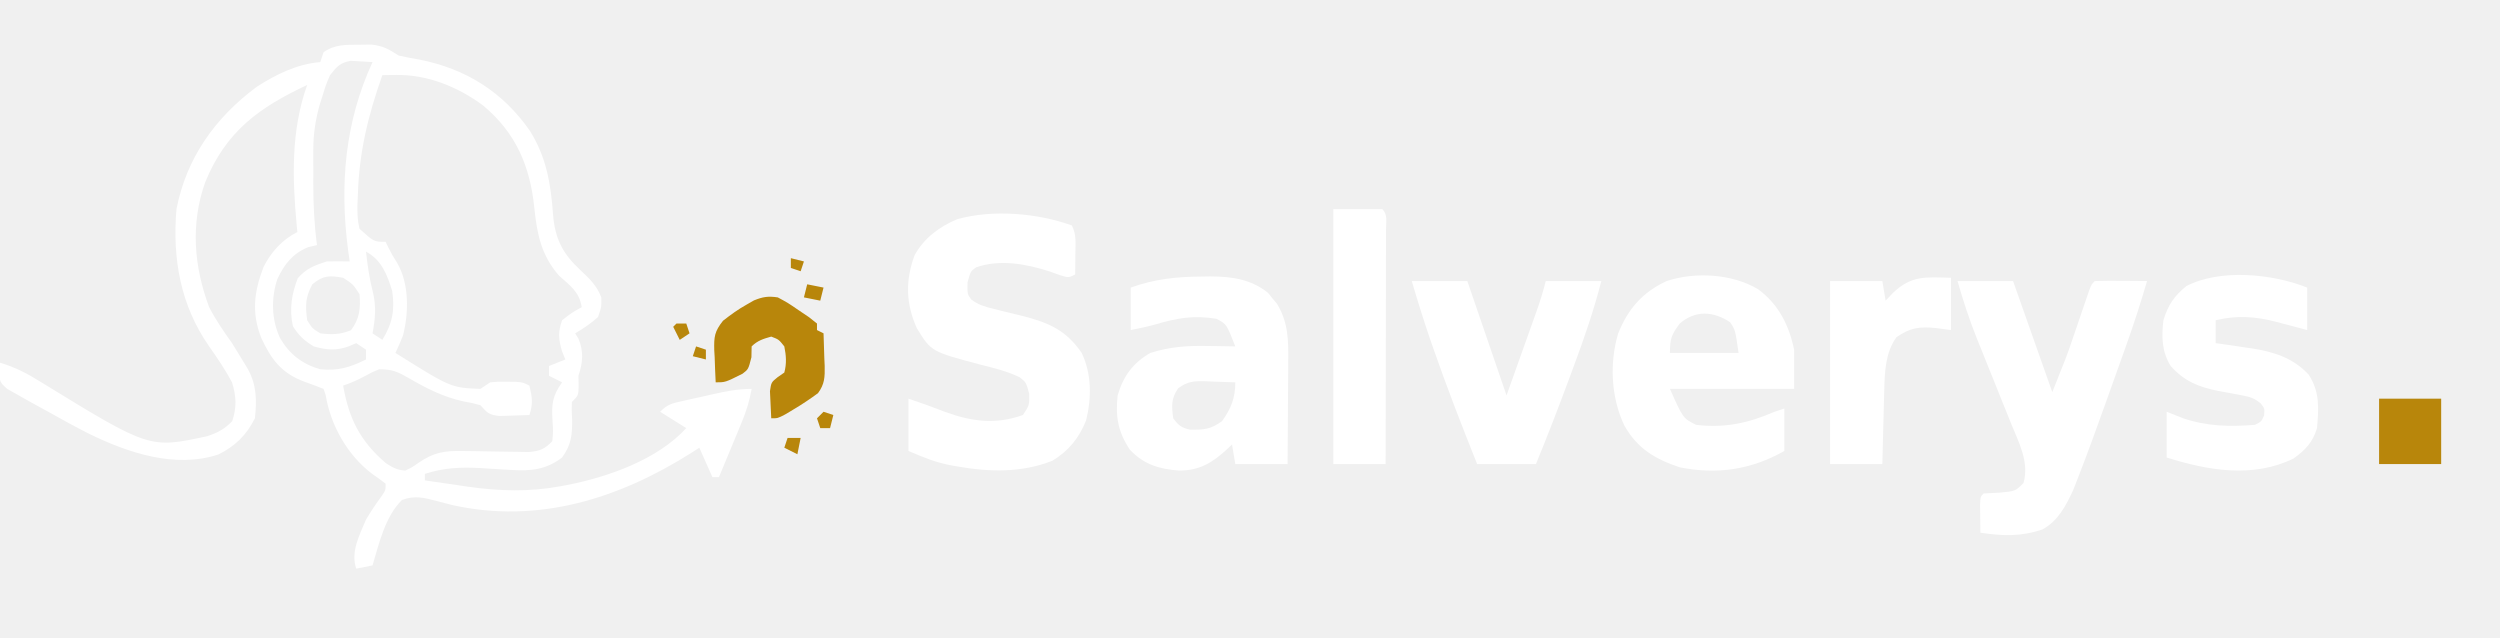
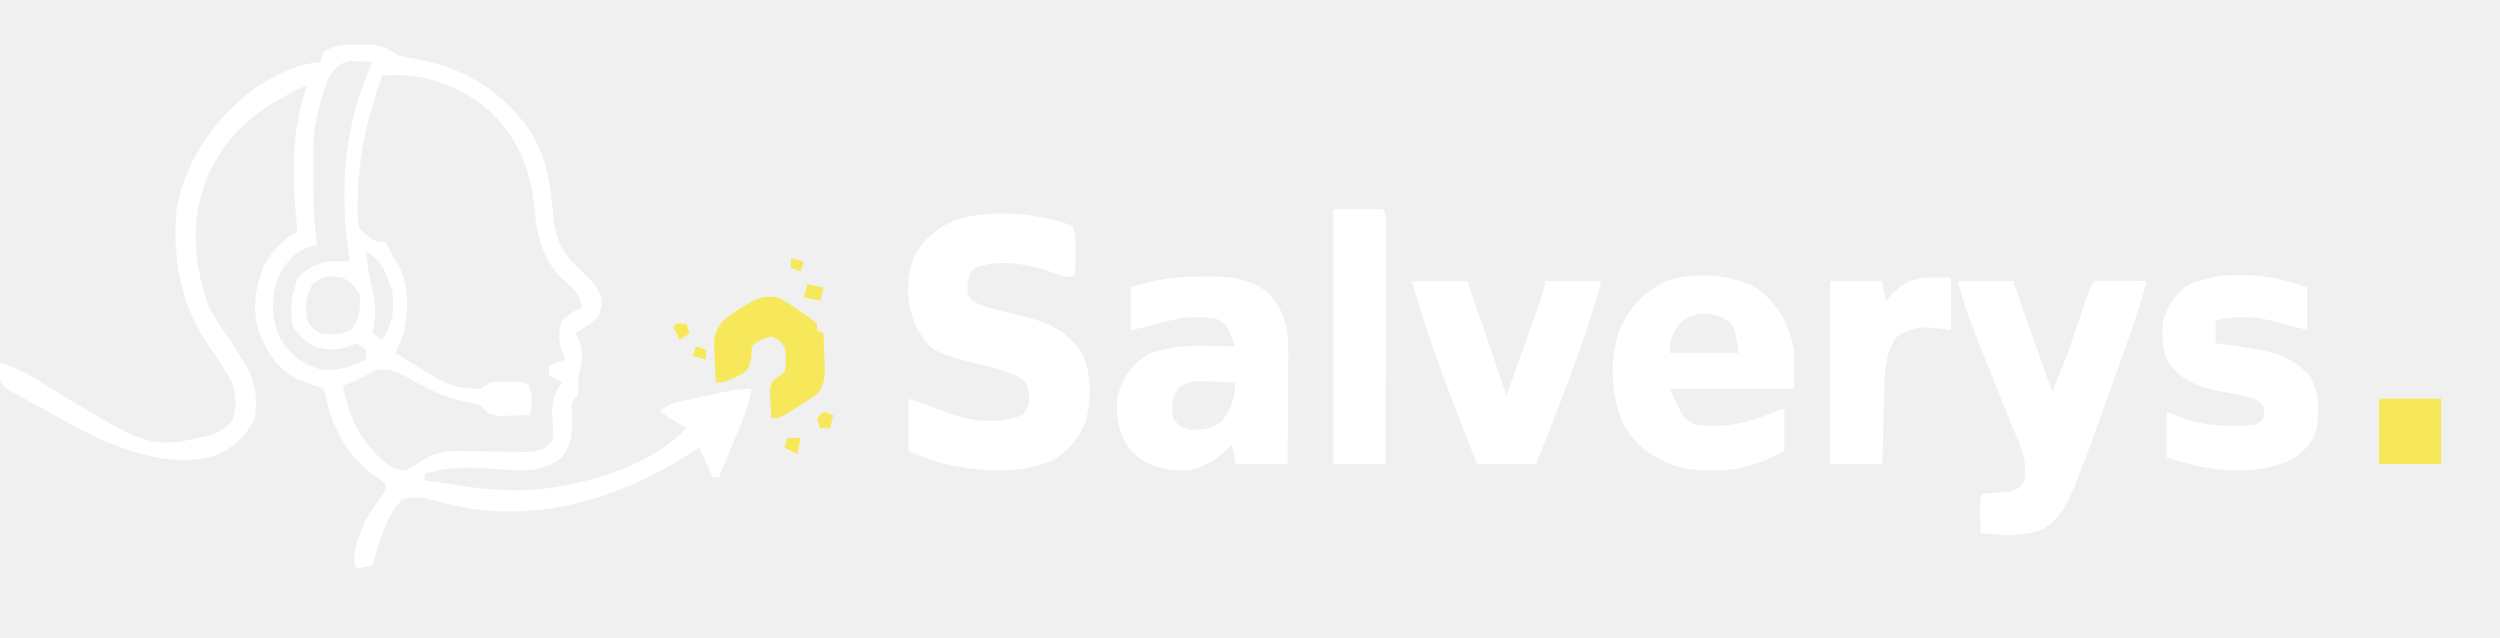
<svg xmlns="http://www.w3.org/2000/svg" version="1.1" width="765" height="195" viewBox="0 0 765 195">
  <path d="M0 0 C1.205 -0.017 2.411 -0.034 3.652 -0.051 C7.353 0.343 8.969 1.353 12.062 3.312 C14.193 3.802 16.342 4.213 18.5 4.562 C32.678 7.395 43.93 14.445 52.234 26.379 C57.287 34.486 58.615 42.569 59.292 51.944 C59.886 59.293 62.169 63.85 67.625 68.938 C70.43 71.563 72.683 73.685 74.062 77.312 C74.125 80.25 74.125 80.25 73.062 83.312 C70.905 85.289 68.578 86.828 66.062 88.312 C66.392 88.849 66.722 89.385 67.062 89.938 C68.735 93.909 68.406 97.283 67.062 101.312 C67.073 101.818 67.073 101.818 67.125 104.375 C67.062 107.312 67.062 107.312 65.062 109.312 C64.973 111.703 64.973 111.703 65.125 114.562 C65.199 119.281 64.916 122.377 62.062 126.312 C57.219 130.009 52.549 130.504 46.605 130.121 C45.575 130.064 44.544 130.006 43.482 129.947 C41.339 129.816 39.196 129.681 37.053 129.541 C30.911 129.208 25.938 129.449 20.062 131.312 C20.062 131.972 20.062 132.632 20.062 133.312 C23.498 133.825 26.936 134.32 30.375 134.812 C31.332 134.956 32.289 135.099 33.275 135.246 C42.787 136.591 51.969 136.883 61.438 135.125 C62.162 134.992 62.887 134.859 63.634 134.722 C76.215 132.245 91.258 126.961 100.062 117.312 C97.422 115.662 94.782 114.013 92.062 112.312 C94.422 109.953 95.713 109.746 98.93 109.023 C99.898 108.804 100.866 108.585 101.863 108.359 C102.878 108.138 103.892 107.916 104.938 107.688 C105.944 107.458 106.951 107.229 107.988 106.992 C112.151 106.063 115.775 105.312 120.062 105.312 C119.436 108.977 118.42 112.183 116.996 115.613 C116.593 116.59 116.19 117.566 115.775 118.572 C115.355 119.58 114.934 120.587 114.5 121.625 C114.288 122.138 114.288 122.138 113.213 124.736 C112.167 127.263 111.117 129.789 110.062 132.312 C109.403 132.312 108.743 132.312 108.062 132.312 C107.403 130.827 107.403 130.827 104.062 123.312 C103.275 123.82 102.487 124.328 101.676 124.852 C79.428 138.911 54.653 146.741 28.335 140.831 C26.815 140.453 25.298 140.059 23.786 139.648 C19.883 138.596 16.915 137.838 13.062 139.312 C7.889 144.43 6.078 152.557 4.062 159.312 C2.413 159.643 0.762 159.972 -0.938 160.312 C-2.672 155.109 0.007 150.213 2.062 145.312 C3.558 142.78 5.142 140.417 6.891 138.055 C8.062 136.312 8.062 136.312 8.062 134.312 C6.723 133.265 5.339 132.275 3.938 131.312 C-3.57 125.635 -8.763 116.532 -10.285 107.176 C-10.5 106.561 -10.716 105.946 -10.938 105.312 C-12.86 104.55 -14.788 103.798 -16.746 103.133 C-23.79 100.496 -26.865 96.435 -29.992 89.715 C-33.011 82.044 -32.208 75.582 -29.285 67.977 C-26.982 63.423 -23.536 59.612 -18.938 57.312 C-18.974 56.955 -18.974 56.955 -19.156 55.145 C-20.499 40.725 -20.899 26.134 -15.938 12.312 C-30.604 19.188 -40.772 26.451 -47.16 42.105 C-51.65 54.853 -50.631 67.734 -45.938 80.312 C-43.911 84.229 -41.496 87.729 -38.938 91.312 C-37.794 93.135 -36.668 94.968 -35.562 96.812 C-35.08 97.607 -34.598 98.401 -34.102 99.219 C-31.407 104.065 -31.33 108.902 -31.938 114.312 C-34.497 119.431 -37.997 122.869 -43.141 125.395 C-56.368 129.736 -70.795 124.859 -82.711 119.035 C-86.769 116.977 -90.754 114.805 -94.715 112.566 C-96.808 111.386 -98.917 110.24 -101.031 109.098 C-102.231 108.422 -103.429 107.744 -104.625 107.062 C-105.66 106.48 -106.695 105.897 -107.762 105.297 C-109.938 103.312 -109.938 103.312 -110.27 100.078 C-110.16 99.165 -110.05 98.253 -109.938 97.312 C-105.164 98.691 -101.231 100.803 -97.062 103.438 C-64.187 123.6 -64.187 123.6 -46.582 119.805 C-43.406 118.798 -41.196 117.579 -38.875 115.188 C-37.477 110.9 -37.618 107.625 -38.938 103.312 C-40.994 99.447 -43.421 95.892 -45.938 92.312 C-54.729 79.712 -57.22 65.432 -55.938 50.312 C-52.879 34.619 -44.106 22.311 -31.332 12.848 C-25.437 9.068 -18.997 5.885 -11.938 5.312 C-11.607 4.322 -11.277 3.333 -10.938 2.312 C-7.518 -0.139 -4.101 0.013 0 0 Z M-8.938 9.312 C-10.168 12.152 -10.168 12.152 -11.125 15.25 C-11.449 16.27 -11.772 17.289 -12.105 18.34 C-13.421 23.041 -14.065 27.282 -14.07 32.172 C-14.072 33.288 -14.073 34.405 -14.074 35.555 C-14.07 36.712 -14.066 37.87 -14.062 39.062 C-14.066 40.205 -14.07 41.347 -14.074 42.523 C-14.067 48.872 -13.781 55.02 -12.938 61.312 C-13.824 61.519 -14.711 61.725 -15.625 61.938 C-20.386 63.914 -22.87 67.05 -25.055 71.68 C-27.036 77.589 -26.875 84.074 -24.25 89.75 C-21.374 94.702 -17.452 97.737 -11.938 99.312 C-6.324 99.832 -2.872 98.729 2.062 96.312 C2.062 95.323 2.062 94.332 2.062 93.312 C1.567 92.983 1.567 92.983 -0.938 91.312 C-1.659 91.622 -2.381 91.931 -3.125 92.25 C-6.976 93.705 -10.003 93.412 -13.938 92.312 C-16.885 90.519 -18.486 89.031 -20.312 86.125 C-21.448 81.016 -20.707 76.28 -18.812 71.438 C-16.173 68.446 -13.723 67.511 -9.938 66.312 C-7.605 66.266 -5.27 66.259 -2.938 66.312 C-3.093 65.199 -3.249 64.085 -3.41 62.938 C-6.027 43.018 -4.451 23.744 4.062 5.312 C2.648 5.204 1.23 5.127 -0.188 5.062 C-0.976 5.016 -1.765 4.97 -2.578 4.922 C-5.873 5.467 -6.9 6.704 -8.938 9.312 Z M7.062 9.312 C2.665 21.749 -0.081 32.979 -0.438 46.25 C-0.48 47.175 -0.523 48.1 -0.568 49.053 C-0.593 51.612 -0.546 53.826 0.062 56.312 C4.484 60.312 4.484 60.312 8.062 60.312 C8.331 60.869 8.599 61.426 8.875 62 C10.062 64.312 10.062 64.312 11.625 66.812 C15.291 73.188 15.177 81.95 13.391 88.941 C12.699 90.766 11.893 92.547 11.062 94.312 C28.05 104.952 28.05 104.952 37.062 105.312 C38.053 104.653 39.042 103.993 40.062 103.312 C42.473 103.082 42.473 103.082 45.125 103.125 C46.003 103.131 46.881 103.138 47.785 103.145 C50.062 103.312 50.062 103.312 52.062 104.312 C52.913 107.869 53.232 109.805 52.062 113.312 C50.126 113.394 48.188 113.452 46.25 113.5 C45.171 113.535 44.092 113.57 42.98 113.605 C39.606 113.267 39.258 112.692 37.062 110.312 C34.672 109.645 34.672 109.645 31.812 109.125 C25.6 107.731 20.592 105.181 15.14 102.005 C11.727 100.048 10.107 99.312 6.062 99.312 C4.027 100.152 4.027 100.152 2 101.25 C-0.346 102.506 -2.394 103.465 -4.938 104.312 C-3.176 114.4 0.259 121.295 8.098 128 C10.202 129.406 11.538 130.106 14.062 130.312 C16.098 129.352 16.098 129.352 18.125 127.938 C22.834 124.702 26.058 124.206 31.777 124.32 C33.117 124.338 34.456 124.355 35.795 124.371 C37.9 124.402 40.004 124.438 42.108 124.484 C44.144 124.526 46.179 124.55 48.215 124.57 C49.432 124.592 50.648 124.614 51.902 124.637 C55.317 124.286 56.711 123.781 59.062 121.312 C59.348 118.352 59.348 118.352 59.125 114.938 C58.811 109.978 59.126 107.385 62.062 103.312 C61.403 102.983 61.403 102.983 58.062 101.312 C58.062 100.323 58.062 99.332 58.062 98.312 C59.712 97.653 61.362 96.993 63.062 96.312 C62.712 95.446 62.361 94.58 62 93.688 C60.952 89.914 60.777 88.008 62.062 84.312 C65.125 81.938 65.125 81.938 68.062 80.312 C67.371 75.648 64.547 73.721 61.168 70.703 C55.685 64.478 54.389 57.944 53.562 49.875 C52.252 37.133 47.925 26.987 37.938 18.625 C30.209 12.9 20.931 9.106 11.25 9.25 C10.46 9.259 9.67 9.268 8.855 9.277 C8.56 9.283 8.56 9.283 7.062 9.312 Z M2.062 63.312 C2.529 67.59 3.115 71.645 4.188 75.812 C5.245 80.282 4.881 83.813 4.062 88.312 C5.053 88.972 6.043 89.632 7.062 90.312 C10.177 85.251 10.928 81.105 10.062 75.312 C8.537 70.36 6.837 65.87 2.062 63.312 Z M-14.375 73.312 C-16.535 77.46 -16.529 79.658 -15.938 84.312 C-14.375 86.812 -14.375 86.812 -11.938 88.312 C-8.364 88.759 -5.918 88.699 -2.562 87.375 C0.071 84.033 0.48 80.499 0.062 76.312 C-1.938 73.25 -1.938 73.25 -4.938 71.312 C-9.193 70.566 -11.002 70.545 -14.375 73.312 Z " fill="#FFFFFF" transform="translate(109.9375,13.6875)" />
  <path d="M0 0 C1.442 2.884 1.094 5.417 1.062 8.625 C1.053 9.814 1.044 11.002 1.035 12.227 C1.024 13.142 1.012 14.057 1 15 C-1 16 -1 16 -3.582 15.223 C-4.115 15.031 -4.115 15.031 -6.812 14.062 C-13.982 11.76 -21.995 10.25 -29.312 12.809 C-31 14 -31 14 -31.938 17.438 C-32 21 -32 21 -30.81 22.631 C-28.607 24.297 -26.787 24.815 -24.105 25.465 C-23.15 25.708 -22.194 25.951 -21.209 26.201 C-19.207 26.689 -17.204 27.176 -15.201 27.662 C-7.23 29.691 -1.802 31.969 3 39 C6.075 45.426 6.045 52.777 4.348 59.637 C2.219 65.017 -1.024 69.001 -6 72 C-15.439 75.698 -25.121 75.466 -34.938 73.75 C-35.286 73.689 -35.286 73.689 -37.05 73.382 C-41.877 72.441 -45.236 71.042 -50 69 C-50 63.72 -50 58.44 -50 53 C-46.17 54.277 -42.491 55.59 -38.75 57.062 C-30.541 60.036 -23.315 60.97 -15 58 C-13 55 -13 55 -13.062 51.5 C-14 48 -14 48 -16.008 46.43 C-19.844 44.597 -23.698 43.643 -27.812 42.625 C-43.067 38.58 -43.067 38.58 -47.438 31.438 C-50.809 24.021 -51.002 16.853 -48.164 9.176 C-45.346 3.909 -40.516 0.339 -35.062 -1.938 C-24.202 -4.958 -10.484 -3.809 0 0 Z " fill="#FFFFFF" transform="translate(328,69)" />
  <path d="M0 0 C0.445 -0.007 0.445 -0.007 2.698 -0.041 C9.246 0.003 15.042 0.767 20.336 4.988 C20.782 5.549 21.228 6.11 21.688 6.688 C22.149 7.241 22.61 7.794 23.086 8.363 C26.539 14.027 26.584 19.515 26.508 25.93 C26.505 26.831 26.502 27.733 26.499 28.662 C26.488 31.525 26.463 34.387 26.438 37.25 C26.427 39.198 26.418 41.146 26.41 43.094 C26.388 47.854 26.354 52.615 26.312 57.375 C21.032 57.375 15.752 57.375 10.312 57.375 C10.148 56.385 10.148 56.385 9.312 51.375 C8.888 51.785 8.464 52.195 8.027 52.617 C3.441 56.831 -0.425 59.39 -6.918 59.367 C-12.979 58.9 -17.646 57.53 -21.938 53 C-25.6 47.506 -26.383 42.888 -25.688 36.375 C-23.999 30.514 -20.978 26.399 -15.688 23.375 C-9.735 21.48 -4.401 21.118 1.812 21.25 C2.224 21.255 2.224 21.255 4.305 21.277 C6.307 21.301 8.31 21.336 10.312 21.375 C7.656 14.555 7.656 14.555 4.562 12.938 C-2.231 11.762 -7.512 12.685 -14.039 14.621 C-16.555 15.337 -19.123 15.862 -21.688 16.375 C-21.688 12.085 -21.688 7.795 -21.688 3.375 C-14.372 0.755 -7.705 0.048 0 0 Z M-7.145 34.168 C-9.369 37.35 -9.169 39.588 -8.688 43.375 C-7.114 45.488 -6.188 46.263 -3.602 46.844 C0.657 46.902 2.703 46.816 6.25 44.25 C9.034 40.369 10.312 37.158 10.312 32.375 C7.895 32.267 5.482 32.188 3.062 32.125 C2.381 32.091 1.699 32.058 0.996 32.023 C-2.444 31.957 -4.332 32.115 -7.145 34.168 Z " fill="#FFFFFF" transform="translate(367.6875,84.625)" />
  <path d="M0 0 C6.24 4.628 9.422 10.963 10.98 18.469 C10.98 22.429 10.98 26.389 10.98 30.469 C-1.56 30.469 -14.1 30.469 -27.02 30.469 C-23.02 39.469 -23.02 39.469 -19.02 41.469 C-10.201 42.509 -3.07 40.961 4.98 37.469 C5.97 37.139 6.96 36.809 7.98 36.469 C7.98 40.759 7.98 45.049 7.98 49.469 C-2.134 55.194 -12.558 56.761 -24.02 54.469 C-31.576 51.95 -37.015 48.702 -40.973 41.672 C-45.025 33.144 -45.568 22.706 -42.895 13.594 C-39.867 5.996 -35.419 0.894 -28.02 -2.531 C-19.256 -5.433 -7.866 -4.743 0 0 Z M-24.02 10.469 C-26.558 13.882 -27.02 15.108 -27.02 19.469 C-20.09 19.469 -13.16 19.469 -6.02 19.469 C-7.02 12.469 -7.02 12.469 -8.582 10.094 C-13.735 6.658 -19.184 6.324 -24.02 10.469 Z " fill="#FFFFFF" transform="translate(538.0195,88.53125)" />
  <path d="M0 0 C5.61 0 11.22 0 17 0 C20.96 11.22 24.92 22.44 29 34 C33.492 22.771 33.492 22.771 35.105 18.027 C35.449 17.026 35.793 16.025 36.146 14.994 C36.852 12.921 37.558 10.848 38.264 8.775 C38.603 7.786 38.943 6.797 39.293 5.777 C39.445 5.33 39.445 5.33 40.216 3.066 C41 1 41 1 42 0 C44.697 -0.073 47.367 -0.092 50.062 -0.062 C50.821 -0.058 51.58 -0.053 52.361 -0.049 C54.241 -0.037 56.12 -0.019 58 0 C56.073 6.622 53.963 13.145 51.637 19.637 C51.322 20.519 51.008 21.402 50.684 22.311 C50.022 24.166 49.359 26.021 48.695 27.875 C47.697 30.662 46.705 33.451 45.713 36.24 C42.822 44.346 39.903 52.442 36.77 60.457 C36.328 61.587 35.887 62.718 35.433 63.882 C33.225 68.686 30.759 73.427 26 76 C19.512 78.238 13.716 78.037 7 77 C6.973 75.188 6.954 73.375 6.938 71.562 C6.926 70.553 6.914 69.544 6.902 68.504 C7 66 7 66 8 65 C9.624 64.895 11.249 64.816 12.875 64.75 C17.699 64.301 17.699 64.301 20.188 61.812 C22.041 55.398 18.688 49.255 16.289 43.359 C15.92 42.437 15.551 41.515 15.171 40.565 C13.995 37.624 12.811 34.687 11.625 31.75 C10.447 28.827 9.271 25.904 8.1 22.978 C7.373 21.162 6.642 19.348 5.906 17.535 C3.595 11.767 1.713 5.974 0 0 Z " fill="#FFFFFF" transform="translate(599,86)" />
  <path d="M0 0 C0 4.29 0 8.58 0 13 C-1.074 12.711 -2.148 12.422 -3.254 12.125 C-4.69 11.75 -6.126 11.375 -7.562 11 C-8.267 10.809 -8.971 10.618 -9.697 10.422 C-15.954 8.807 -21.654 8.462 -28 10 C-28 12.31 -28 14.62 -28 17 C-26.793 17.17 -25.587 17.34 -24.344 17.516 C-22.729 17.76 -21.114 18.005 -19.5 18.25 C-19.104 18.305 -19.104 18.305 -17.102 18.582 C-10.286 19.643 -4.345 21.474 0.438 26.625 C3.875 31.85 3.55 36.866 3 43 C1.729 47.326 -0.527 49.657 -4.188 52.312 C-16.585 58.368 -30.287 56.005 -43 52 C-43 47.38 -43 42.76 -43 38 C-41.329 38.66 -39.659 39.32 -37.938 40 C-30.557 42.489 -23.72 42.602 -16 42 C-14 41 -14 41 -13.188 39.125 C-13 37 -13 37 -14.237 35.431 C-16.236 33.808 -17.504 33.427 -20.02 32.973 C-20.795 32.82 -21.57 32.667 -22.369 32.51 C-23.986 32.214 -25.603 31.919 -27.221 31.627 C-33.186 30.448 -37.678 28.642 -41.812 23.938 C-44.525 19.511 -44.578 15.029 -44 10 C-42.588 5.4 -40.744 2.605 -37 -0.438 C-26.594 -5.857 -10.516 -4.206 0 0 Z " fill="#FFFFFF" transform="translate(706,88)" />
  <path d="M0 0 C5.61 0 11.22 0 17 0 C20.96 11.55 24.92 23.1 29 35 C30.794 29.968 32.589 24.935 34.438 19.75 C35.003 18.168 35.568 16.586 36.15 14.956 C36.599 13.695 37.048 12.433 37.496 11.172 C37.728 10.523 37.961 9.874 38.2 9.206 C39.286 6.146 40.211 3.156 41 0 C46.61 0 52.22 0 58 0 C55.756 8.795 52.85 17.253 49.688 25.75 C49.195 27.084 48.702 28.418 48.21 29.752 C44.949 38.562 41.572 47.312 38 56 C32.06 56 26.12 56 20 56 C15.326 44.304 10.759 32.587 6.625 20.688 C6.304 19.765 5.983 18.843 5.652 17.892 C3.616 11.969 1.766 6.009 0 0 Z " fill="#FFFFFF" transform="translate(432,86)" />
  <path d="M0 0 C4.95 0 9.9 0 15 0 C16.685 1.685 16.12 3.763 16.124 6.011 C16.121 6.727 16.117 7.444 16.114 8.182 C16.114 8.933 16.114 9.684 16.114 10.458 C16.113 12.953 16.105 15.447 16.098 17.941 C16.096 19.666 16.094 21.391 16.093 23.116 C16.09 27.665 16.08 32.214 16.069 36.763 C16.058 41.401 16.054 46.039 16.049 50.678 C16.038 59.785 16.02 68.893 16 78 C10.72 78 5.44 78 0 78 C0 52.26 0 26.52 0 0 Z " fill="#FFFFFF" transform="translate(408,64)" />
  <path d="M0 0 C0 5.28 0 10.56 0 16 C-0.773 15.897 -0.773 15.897 -4.688 15.375 C-9.647 14.885 -12.573 15.292 -16.688 18.188 C-20.051 22.833 -20.271 28.697 -20.414 34.246 C-20.433 34.902 -20.453 35.558 -20.473 36.234 C-20.532 38.302 -20.579 40.369 -20.625 42.438 C-20.663 43.851 -20.702 45.264 -20.742 46.678 C-20.839 50.118 -20.919 53.559 -21 57 C-26.28 57 -31.56 57 -37 57 C-37 38.52 -37 20.04 -37 1 C-31.72 1 -26.44 1 -21 1 C-20.67 2.98 -20.34 4.96 -20 7 C-19.258 6.216 -18.515 5.433 -17.75 4.625 C-12.044 -0.822 -7.669 -0.183 0 0 Z " fill="#FFFFFF" transform="translate(597,85)" />
-   <path d="M0 0 C3.113 1.68 3.113 1.68 6.312 3.875 C7.381 4.594 8.45 5.314 9.551 6.055 C9.955 6.376 9.955 6.376 12 8 C12 8.66 12 9.32 12 10 C12.66 10.33 13.32 10.66 14 11 C14.108 13.584 14.187 16.164 14.25 18.75 C14.267 19.115 14.267 19.115 14.352 20.961 C14.414 24.388 14.362 26.506 12.305 29.312 C9.882 31.086 7.46 32.722 4.875 34.25 C4.441 34.51 4.441 34.51 2.242 35.828 C0 37 0 37 -2 37 C-2.108 35.231 -2.186 33.459 -2.25 31.688 C-2.296 30.701 -2.343 29.715 -2.391 28.699 C-2 26 -2 26 -0.016 24.395 C0.65 23.934 1.315 23.474 2 23 C2.748 20.273 2.567 17.759 2 15 C0.312 12.875 0.312 12.875 -2 12 C-4.393 12.668 -6.221 13.221 -8 15 C-8.021 16.093 -8.041 17.186 -8.062 18.312 C-9 22 -9 22 -10.773 23.352 C-16.051 26 -16.051 26 -19 26 C-19.136 23.436 -19.234 20.879 -19.312 18.312 C-19.354 17.591 -19.396 16.87 -19.439 16.127 C-19.533 12.038 -19.38 10.482 -16.762 7.156 C-14.387 5.302 -12.131 3.647 -9.5 2.188 C-9.134 1.978 -9.134 1.978 -7.281 0.918 C-4.523 -0.192 -2.954 -0.428 0 0 Z " fill="#B8860B" transform="translate(238,91)" />
-   <path d="M0 0 C6.27 0 12.54 0 19 0 C19 6.6 19 13.2 19 20 C12.73 20 6.46 20 0 20 C0 13.4 0 6.8 0 0 Z " fill="#B8860B" transform="translate(728,122)" />
-   <path d="M0 0 C1.65 0.33 3.3 0.66 5 1 C4.67 2.32 4.34 3.64 4 5 C2.35 4.67 0.7 4.34 -1 4 C-0.67 2.68 -0.34 1.36 0 0 Z " fill="#B8860B" transform="translate(247,87)" />
-   <path d="M0 0 C1.32 0 2.64 0 4 0 C3.67 1.65 3.34 3.3 3 5 C1.68 4.34 0.36 3.68 -1 3 C-0.67 2.01 -0.34 1.02 0 0 Z " fill="#B8860B" transform="translate(241,134)" />
-   <path d="M0 0 C0.99 0.33 1.98 0.66 3 1 C2.67 2.32 2.34 3.64 2 5 C1.01 5 0.02 5 -1 5 C-1.33 4.01 -1.66 3.02 -2 2 C-1.34 1.34 -0.68 0.68 0 0 Z " fill="#B8860B" transform="translate(252,126)" />
-   <path d="M0 0 C0.99 0 1.98 0 3 0 C3.33 0.99 3.66 1.98 4 3 C3.01 3.66 2.02 4.32 1 5 C0.34 3.68 -0.32 2.36 -1 1 C-0.67 0.67 -0.34 0.34 0 0 Z " fill="#B8860B" transform="translate(207,99)" />
-   <path d="M0 0 C0.99 0.33 1.98 0.66 3 1 C3 1.99 3 2.98 3 4 C1.68 3.67 0.36 3.34 -1 3 C-0.67 2.01 -0.34 1.02 0 0 Z " fill="#B8860B" transform="translate(213,106)" />
-   <path d="M0 0 C1.32 0.33 2.64 0.66 4 1 C3.67 1.99 3.34 2.98 3 4 C2.01 3.67 1.02 3.34 0 3 C0 2.01 0 1.02 0 0 Z " fill="#B8860B" transform="translate(242,79)" />
+   <path d="M0 0 C3.113 1.68 3.113 1.68 6.312 3.875 C7.381 4.594 8.45 5.314 9.551 6.055 C9.955 6.376 9.955 6.376 12 8 C12 8.66 12 9.32 12 10 C12.66 10.33 13.32 10.66 14 11 C14.108 13.584 14.187 16.164 14.25 18.75 C14.267 19.115 14.267 19.115 14.352 20.961 C14.414 24.388 14.362 26.506 12.305 29.312 C9.882 31.086 7.46 32.722 4.875 34.25 C4.441 34.51 4.441 34.51 2.242 35.828 C0 37 0 37 -2 37 C-2.108 35.231 -2.186 33.459 -2.25 31.688 C-2.296 30.701 -2.343 29.715 -2.391 28.699 C-2 26 -2 26 -0.016 24.395 C0.65 23.934 1.315 23.474 2 23 C2.748 20.273 2.567 17.759 2 15 C0.312 12.875 0.312 12.875 -2 12 C-4.393 12.668 -6.221 13.221 -8 15 C-8.021 16.093 -8.041 17.186 -8.062 18.312 C-9 22 -9 22 -10.773 23.352 C-16.051 26 -16.051 26 -19 26 C-19.136 23.436 -19.234 20.879 -19.312 18.312 C-19.354 17.591 -19.396 16.87 -19.439 16.127 C-19.533 12.038 -19.38 10.482 -16.762 7.156 C-14.387 5.302 -12.131 3.647 -9.5 2.188 C-9.134 1.978 -9.134 1.978 -7.281 0.918 C-4.523 -0.192 -2.954 -0.428 0 0 Z " fill="#F7E75A" transform="translate(238,91)" />
+   <path d="M0 0 C6.27 0 12.54 0 19 0 C19 6.6 19 13.2 19 20 C12.73 20 6.46 20 0 20 C0 13.4 0 6.8 0 0 Z " fill="#F7E75A" transform="translate(728,122)" />
+   <path d="M0 0 C1.65 0.33 3.3 0.66 5 1 C4.67 2.32 4.34 3.64 4 5 C2.35 4.67 0.7 4.34 -1 4 C-0.67 2.68 -0.34 1.36 0 0 Z " fill="#F7E75A" transform="translate(247,87)" />
+   <path d="M0 0 C1.32 0 2.64 0 4 0 C3.67 1.65 3.34 3.3 3 5 C1.68 4.34 0.36 3.68 -1 3 C-0.67 2.01 -0.34 1.02 0 0 Z " fill="#F7E75A" transform="translate(241,134)" />
+   <path d="M0 0 C0.99 0.33 1.98 0.66 3 1 C2.67 2.32 2.34 3.64 2 5 C1.01 5 0.02 5 -1 5 C-1.33 4.01 -1.66 3.02 -2 2 C-1.34 1.34 -0.68 0.68 0 0 Z " fill="#F7E75A" transform="translate(252,126)" />
+   <path d="M0 0 C0.99 0 1.98 0 3 0 C3.33 0.99 3.66 1.98 4 3 C3.01 3.66 2.02 4.32 1 5 C0.34 3.68 -0.32 2.36 -1 1 C-0.67 0.67 -0.34 0.34 0 0 Z " fill="#F7E75A" transform="translate(207,99)" />
+   <path d="M0 0 C0.99 0.33 1.98 0.66 3 1 C3 1.99 3 2.98 3 4 C1.68 3.67 0.36 3.34 -1 3 C-0.67 2.01 -0.34 1.02 0 0 Z " fill="#F7E75A" transform="translate(213,106)" />
+   <path d="M0 0 C1.32 0.33 2.64 0.66 4 1 C3.67 1.99 3.34 2.98 3 4 C2.01 3.67 1.02 3.34 0 3 C0 2.01 0 1.02 0 0 Z " fill="#F7E75A" transform="translate(242,79)" />
</svg>
